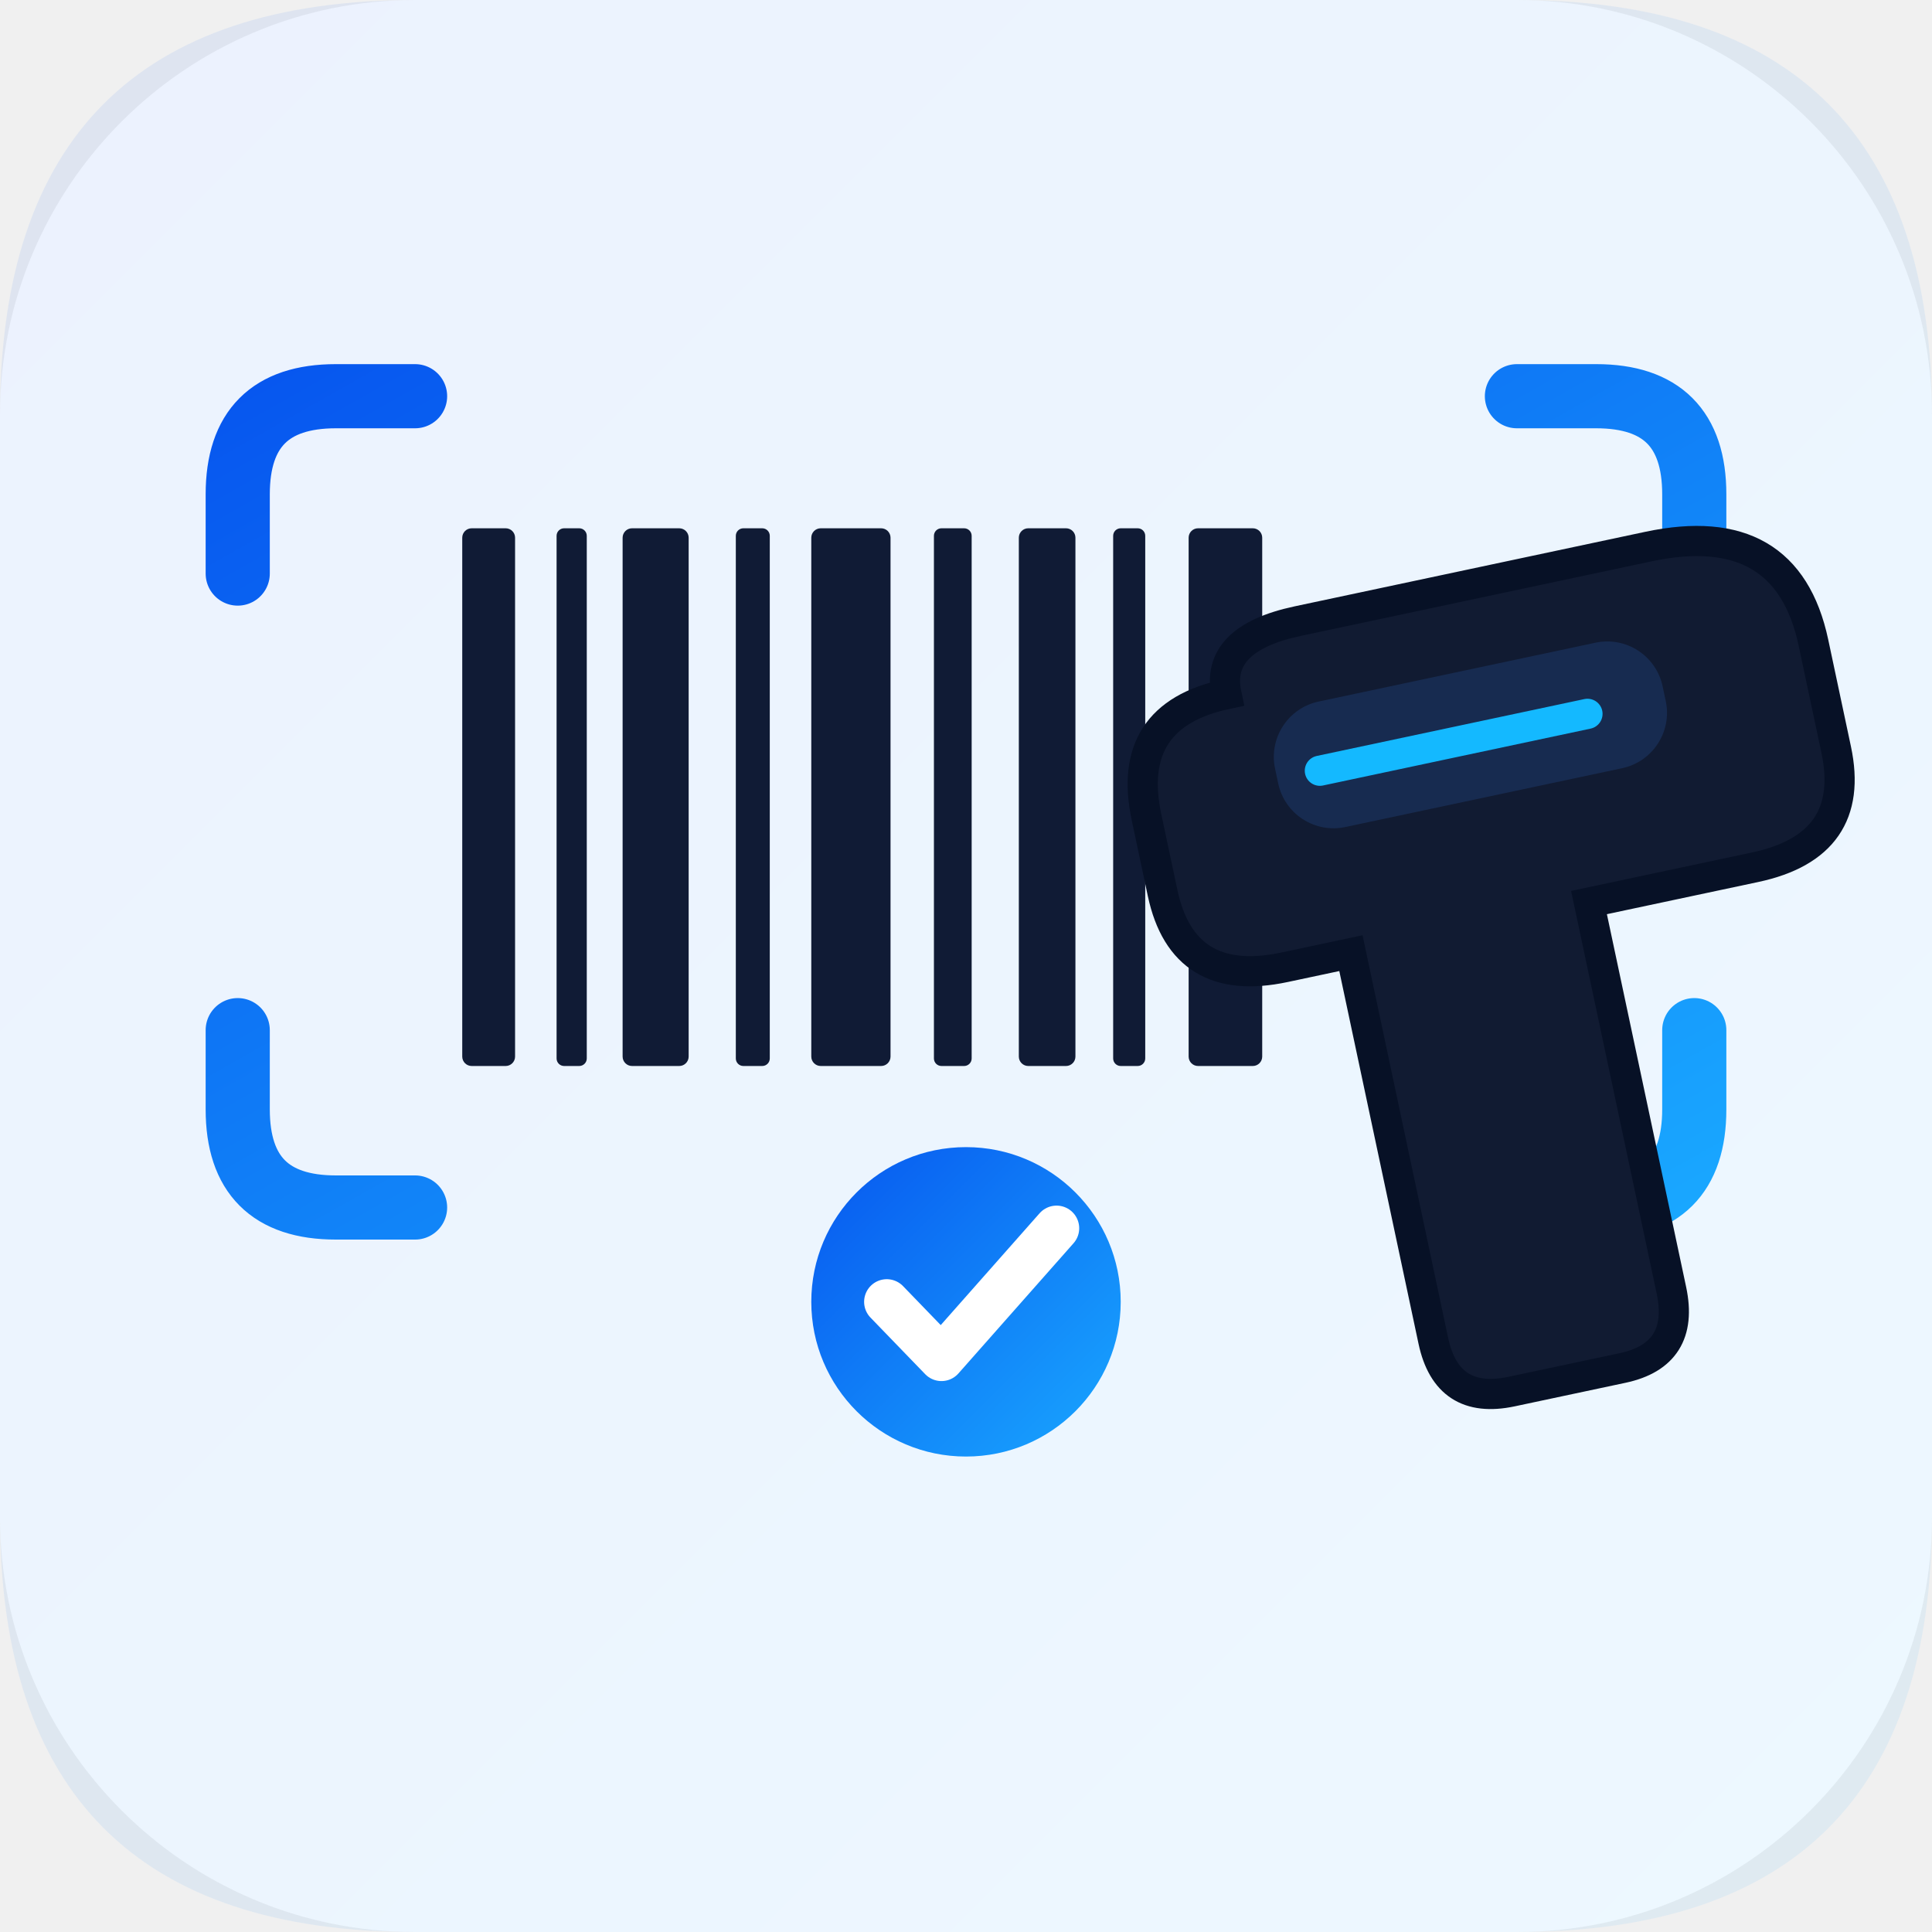
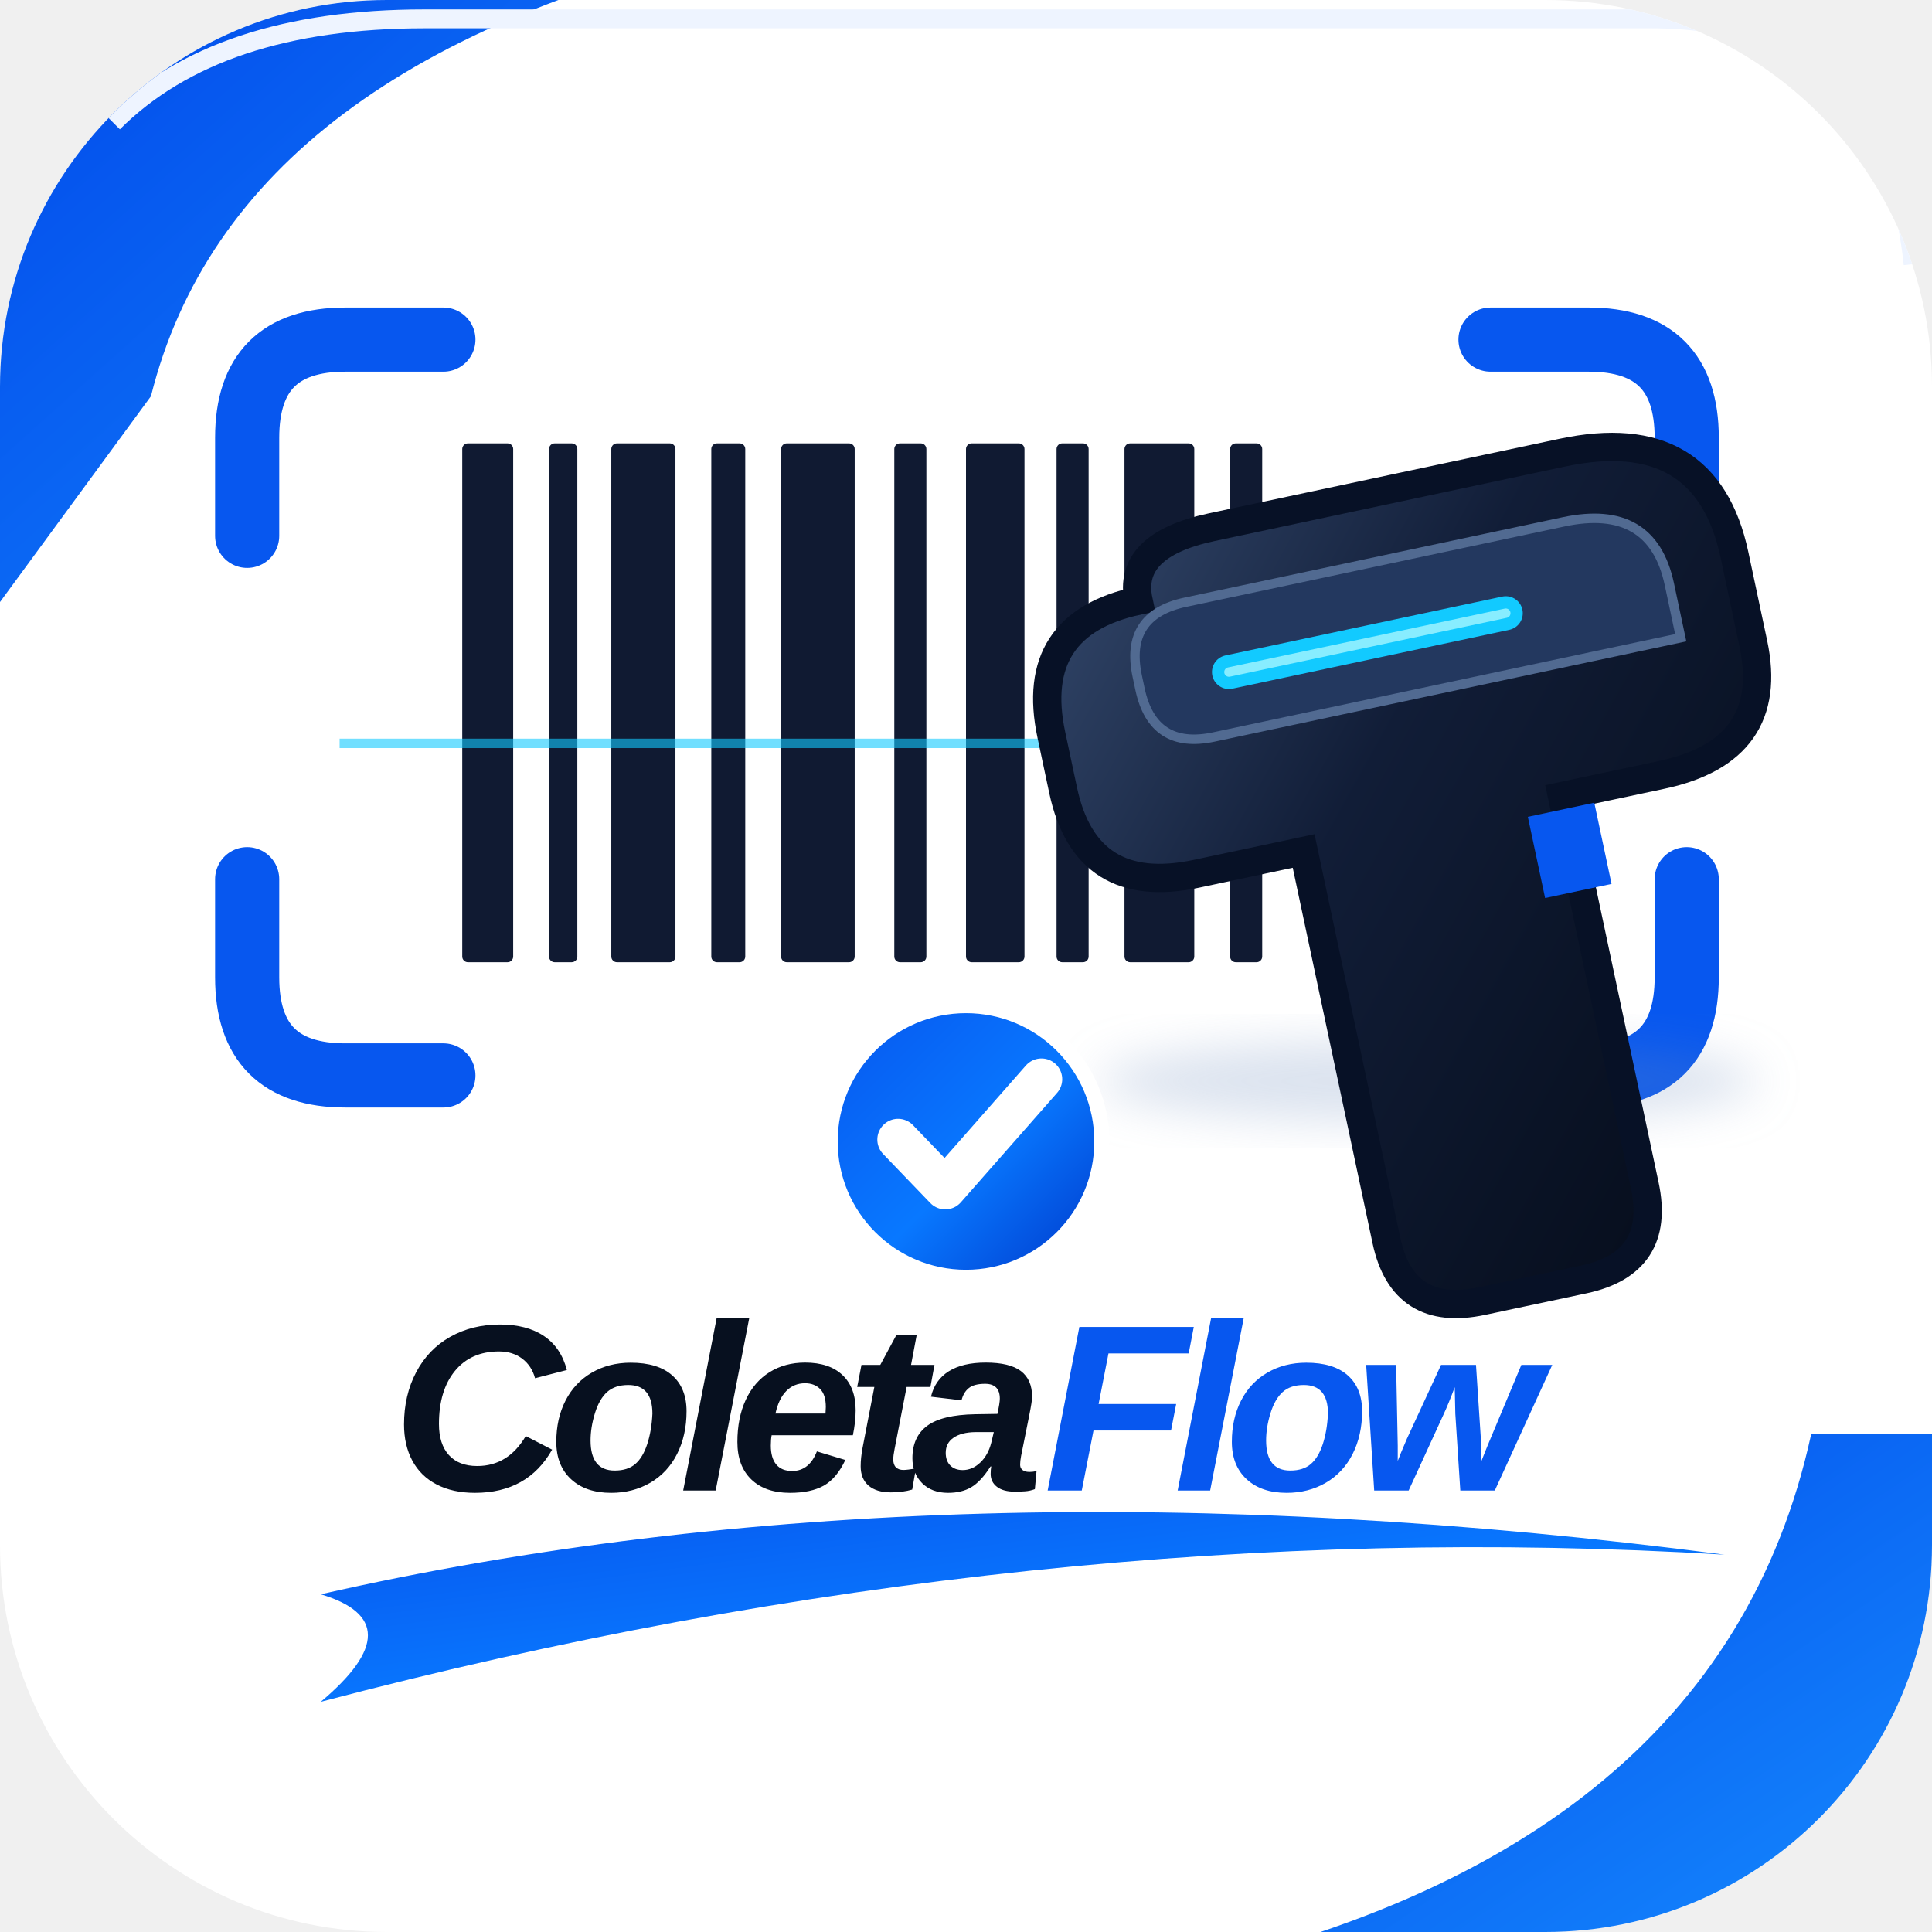
<svg xmlns="http://www.w3.org/2000/svg" width="1024" height="1024" viewBox="0 0 1024 1024">
  <defs>
    <linearGradient id="blue" x1="0" y1="0" x2="1" y2="1">
      <stop stop-color="#0757ef" />
-       <stop offset="1" stop-color="#19a7ff" />
+       <stop offset=".55" stop-color="#0878ff" />
+       <stop offset="1" stop-color="#0037c9" />
    </linearGradient>
-     <linearGradient id="beam" x1="0" y1="0" x2="1" y2="0">
-       <stop stop-color="#12c8ff" stop-opacity=".2" />
-       <stop offset=".5" stop-color="#12c8ff" />
-       <stop offset="1" stop-color="#12c8ff" stop-opacity=".2" />
+     <linearGradient id="edge" x1="0" y1="0" x2="1" y2="1">
+       <stop stop-color="#0045e9" />
+       <stop offset="1" stop-color="#168cff" />
    </linearGradient>
+     <linearGradient id="scanner" x1="0" y1="0" x2="1" y2="1">
+       <stop stop-color="#34496d" />
+       <stop offset=".38" stop-color="#111d37" />
+       <stop offset="1" stop-color="#030914" />
+     </linearGradient>
+     <linearGradient id="laser" x1="0" y1="0" x2="1" y2="0">
+       <stop stop-color="#00bfff" stop-opacity="0" />
+       <stop offset=".45" stop-color="#00d9ff" />
+       <stop offset="1" stop-color="#00bfff" stop-opacity="0" />
+     </linearGradient>
+     <filter id="shadow" x="-30%" y="-30%" width="160%" height="160%">
+       <feGaussianBlur stdDeviation="12" />
+     </filter>
+     <clipPath id="round">
+       <rect x="0" y="0" width="1024" height="1024" rx="205" />
+     </clipPath>
  </defs>
-   <rect width="1024" height="1024" rx="220" fill="#fff" />
-   <path d="M0 230V220Q0 0 220 0h584Q1024 0 1024 220v584q0 220-220 220H220Q0 1024 0 804Z" fill="url(#blue)" opacity=".08" />
-   <g fill="none" stroke="url(#blue)" stroke-width="34" stroke-linecap="round">
-     <path d="M220 210h-42q-52 0-52 52v42M804 210h42q52 0 52 52v42M220 640h-42q-52 0-52-52v-42M804 640h42q52 0 52-52v-42" />
+   <g clip-path="url(#round)">
+     <rect width="1024" height="1024" fill="#fff" />
+     <path d="M-30 250V180Q-30 -30 190 -30h210Q125 30 80 210L-30 360Z" fill="url(#edge)" />
+     <path d="M1024 760v100q0 190-190 190H600q310-60 360-290Z" fill="url(#edge)" />
+     <path d="M60 65Q115 10 225 10h650Q1000 10 1014 140" fill="none" stroke="#eef4ff" stroke-width="10" />
+     <g fill="none" stroke="#0757ef" stroke-width="34" stroke-linecap="round" stroke-linejoin="round">
+       <path d="M235 180h-52q-52 0-52 52v52" />
+       <path d="M790 180h52q52 0 52 52v52" />
+       <path d="M235 570h-52q-52 0-52-52v-52" />
+       <path d="M790 570h52q52 0 52-52v-52" />
+     </g>
+     <g fill="#101a32">
+       <rect x="245" y="235" width="27" height="275" rx="3" />
+       <rect x="291" y="235" width="15" height="275" rx="3" />
+       <rect x="324" y="235" width="34" height="275" rx="3" />
+       <rect x="377" y="235" width="18" height="275" rx="3" />
+       <rect x="414" y="235" width="39" height="275" rx="3" />
+       <rect x="474" y="235" width="17" height="275" rx="3" />
+       <rect x="512" y="235" width="31" height="275" rx="3" />
+       <rect x="560" y="235" width="17" height="275" rx="3" />
+       <rect x="596" y="235" width="37" height="275" rx="3" />
+       <rect x="652" y="235" width="17" height="275" rx="3" />
+     </g>
+     <path d="M180 385h670" stroke="url(#laser)" stroke-width="23" stroke-linecap="round" />
+     <path d="M180 394h670" stroke="#13c9ff" stroke-width="5" opacity=".6" />
+     <ellipse cx="757" cy="573" rx="175" ry="22" fill="#6e8dbd" opacity=".25" filter="url(#shadow)" />
+     <g transform="translate(570 270) rotate(-12 175 190)">
+       <path d="M66 22Q66 -8 112 -8h190q78 0 78 72v48q0 58-62 58h-54v211q0 42-42 42h-55q-43 0-43-42V170H66q-60 0-60-58V82q0-60 60-60Z" fill="url(#scanner)" stroke="#071126" stroke-width="15" />
+       <path d="M90 28h205q48 0 48 44v29H90q-33 0-33-33v-7q0-33 33-33Z" fill="#23385f" stroke="#516a91" stroke-width="5" />
+       <path d="M105 69h150" stroke="#12caff" stroke-width="18" stroke-linecap="round" />
+       <path d="M105 69h150" stroke="#9cf3ff" stroke-width="5" stroke-linecap="round" opacity=".85" />
+       <path d="M244 177h36v44h-36Z" fill="#0757ef" />
+     </g>
+     <circle cx="512" cy="605" r="72" fill="url(#blue)" stroke="#fff" stroke-width="8" />
+     <path d="m476 604 25 26 51-58" fill="none" stroke="#fff" stroke-width="22" stroke-linecap="round" stroke-linejoin="round" />
+     <text x="512" y="790" text-anchor="middle" font-family="Arial, Helvetica, sans-serif" font-size="126" font-weight="900" font-style="italic" letter-spacing="-8" fill="#07101f">Coleta<tspan fill="#0757ef">Flow</tspan>
+     </text>
+     <path d="M170 845Q500 770 914 824Q550 802 170 902Q220 860 170 845Z" fill="url(#blue)" />
  </g>
-   <g fill="#101b35">
-     <rect x="245" y="280" width="28" height="285" rx="5" />
-     <rect x="295" y="280" width="16" height="285" rx="4" />
-     <rect x="330" y="280" width="35" height="285" rx="5" />
-     <rect x="390" y="280" width="18" height="285" rx="4" />
-     <rect x="430" y="280" width="42" height="285" rx="5" />
-     <rect x="495" y="280" width="20" height="285" rx="4" />
-     <rect x="540" y="280" width="30" height="285" rx="5" />
-     <rect x="590" y="280" width="17" height="285" rx="4" />
-     <rect x="630" y="280" width="39" height="285" rx="5" />
-   </g>
-   <path d="M160 430h690" stroke="url(#beam)" stroke-width="26" stroke-linecap="round" />
-   <g transform="translate(590 350) rotate(-12)">
-     <path d="M55 30Q55 0 100 0h190q75 0 75 68v58q0 52-55 52H220v210q0 35-34 35h-60q-35 0-35-35V178H55q-55 0-55-52V85q0-55 55-55Z" fill="#111b32" stroke="#071126" stroke-width="16" />
-     <rect x="72" y="44" width="210" height="68" rx="30" fill="#172b50" />
-     <path d="M95 80h145" stroke="#14b9ff" stroke-width="16" stroke-linecap="round" />
-   </g>
-   <circle cx="512" cy="690" r="82" fill="url(#blue)" />
-   <path d="m470 690 29 30 61-69" fill="none" stroke="#fff" stroke-width="24" stroke-linecap="round" stroke-linejoin="round" />
</svg>
